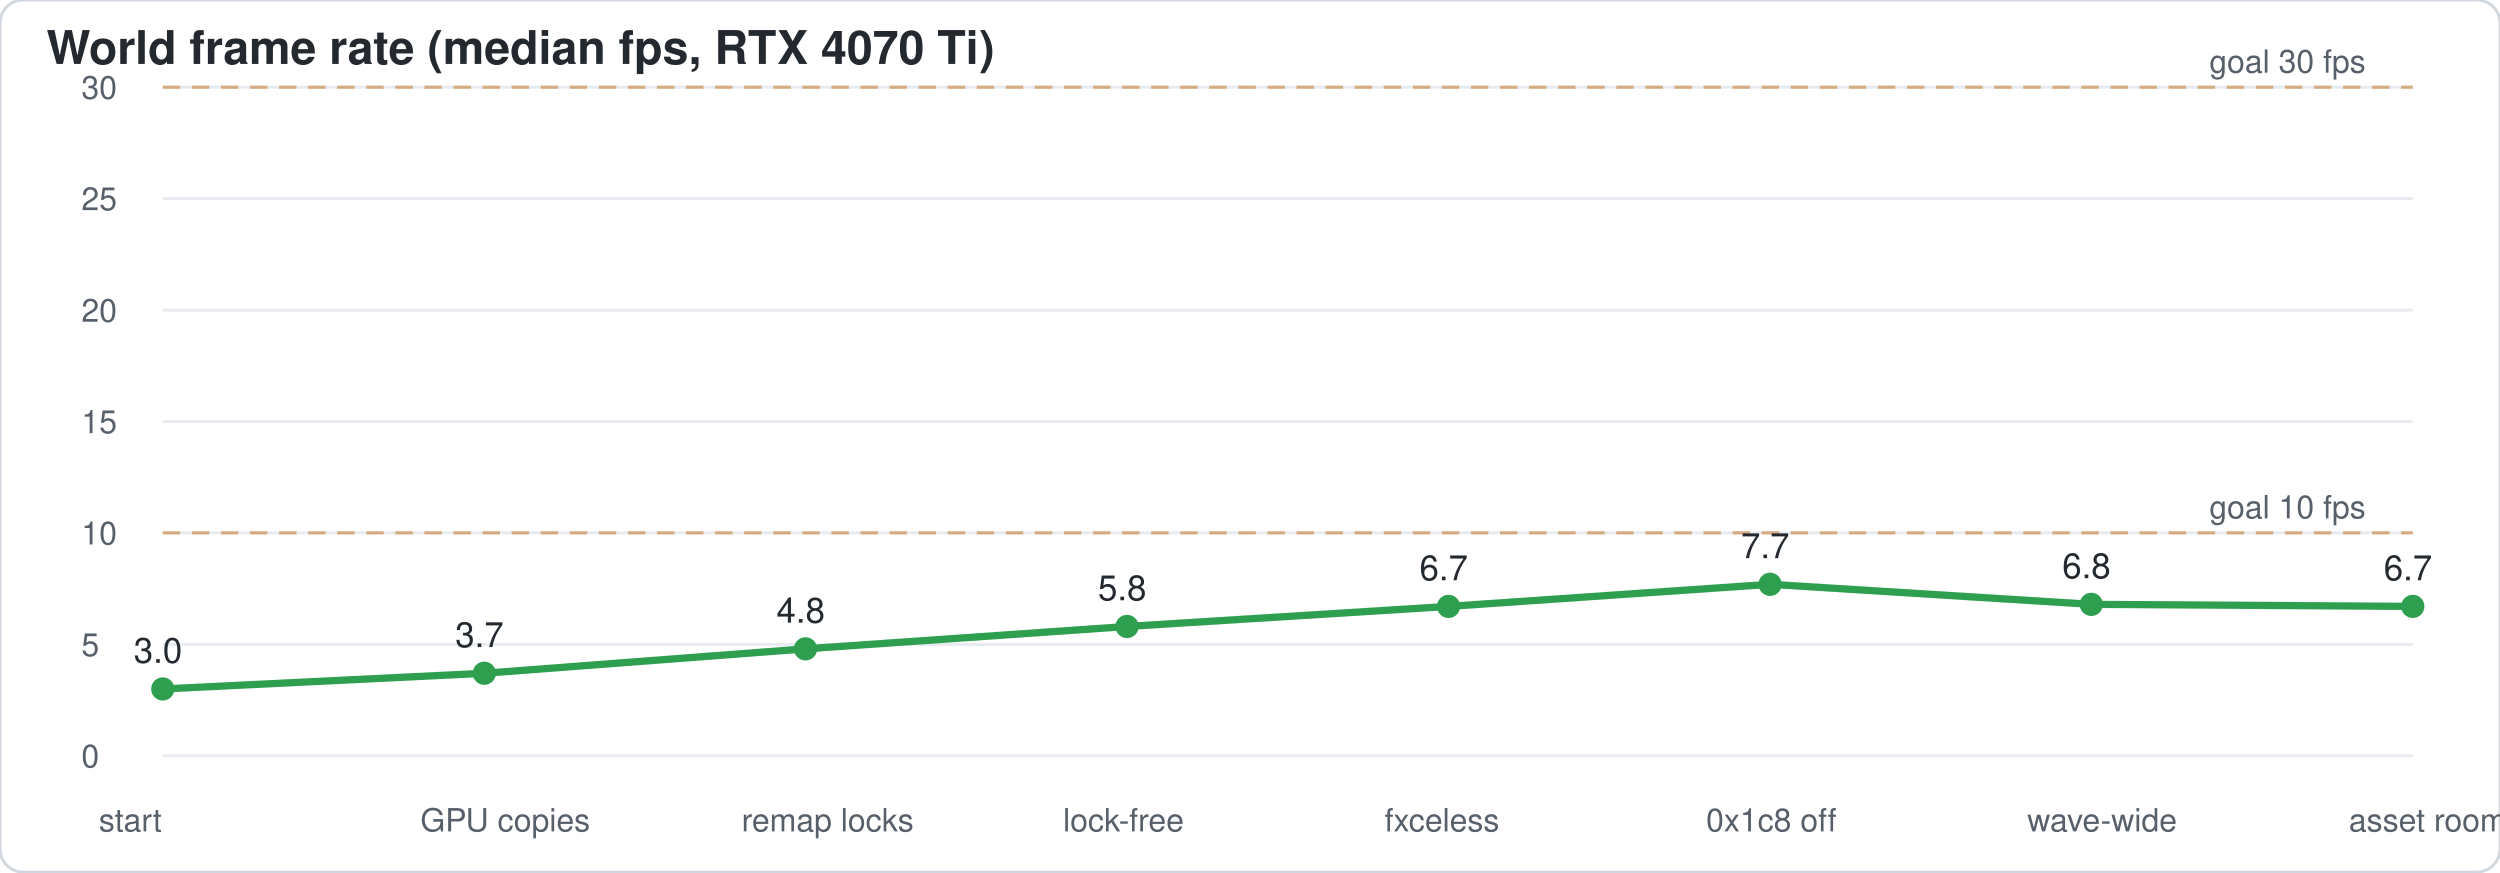
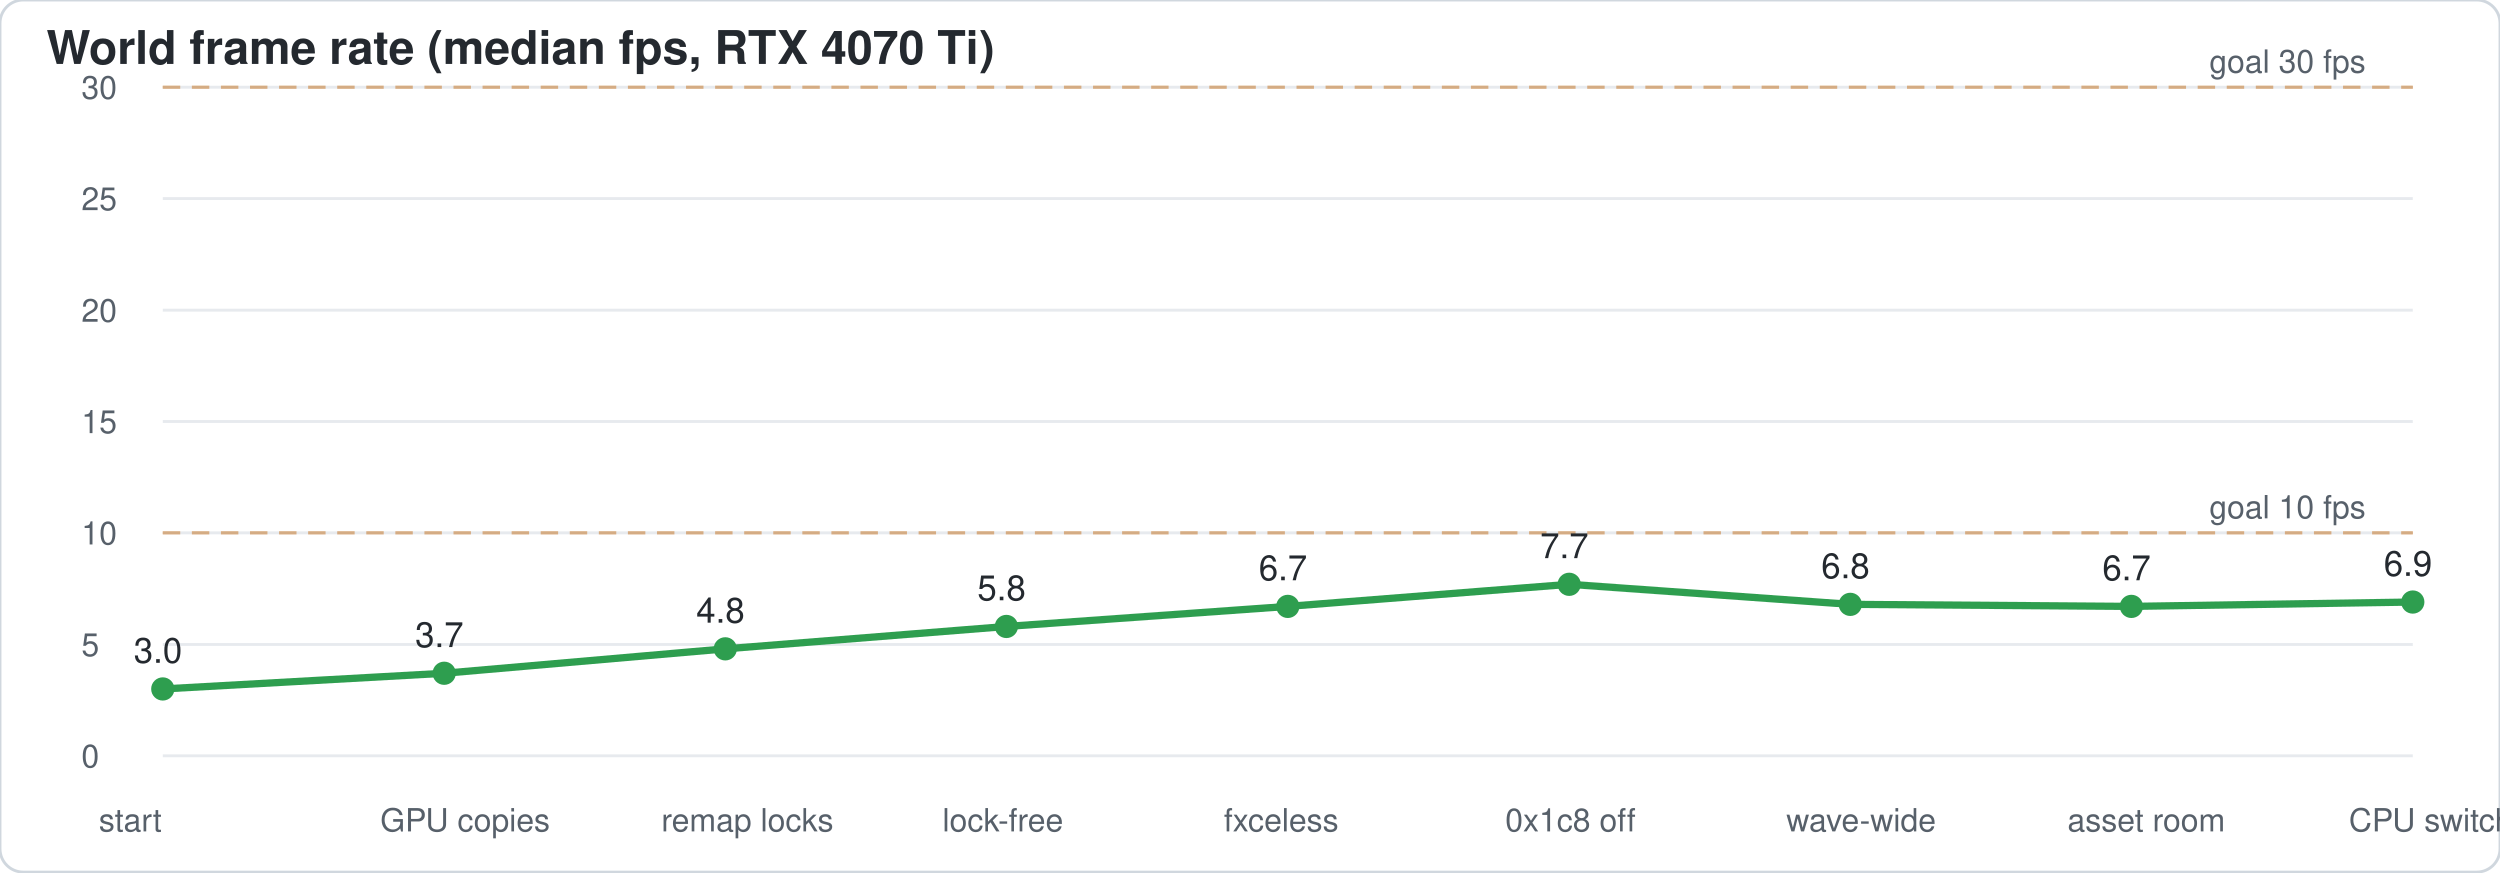
<svg xmlns="http://www.w3.org/2000/svg" width="860" height="300" viewBox="0 0 860 300" role="img" aria-label="World frame rate over time">
  <style>text{font-family:Segoe UI,Helvetica,Arial,sans-serif;font-size:12px;fill:#24292f}.t{font-size:16px;font-weight:600}.n{fill:#57606a;font-size:11px}@media (prefers-color-scheme:dark){text{fill:#e6edf3}.n{fill:#9198a1}}</style>
  <rect width="860" height="300" rx="8" fill="none" stroke="#d0d7de" />
  <text x="16" y="22" class="t">World frame rate (median fps, RTX 4070 Ti)</text>
  <line x1="56" x2="830" y1="183.3" y2="183.3" stroke="#d9822b" stroke-dasharray="6 4" />
  <text x="760" y="178.3" class="n">goal 10 fps</text>
  <line x1="56" x2="830" y1="30.0" y2="30.0" stroke="#d9822b" stroke-dasharray="6 4" />
  <text x="760" y="25.0" class="n">goal 30 fps</text>
  <text x="28" y="264.0" class="n">0</text>
  <line x1="56" x2="830" y1="260.0" y2="260.0" stroke="#d0d7de" stroke-opacity=".5" />
  <text x="28" y="225.7" class="n">5</text>
  <line x1="56" x2="830" y1="221.7" y2="221.7" stroke="#d0d7de" stroke-opacity=".5" />
  <text x="28" y="187.3" class="n">10</text>
  <line x1="56" x2="830" y1="183.3" y2="183.3" stroke="#d0d7de" stroke-opacity=".5" />
  <text x="28" y="149.0" class="n">15</text>
  <line x1="56" x2="830" y1="145.0" y2="145.0" stroke="#d0d7de" stroke-opacity=".5" />
  <text x="28" y="110.7" class="n">20</text>
  <line x1="56" x2="830" y1="106.7" y2="106.7" stroke="#d0d7de" stroke-opacity=".5" />
  <text x="28" y="72.3" class="n">25</text>
  <line x1="56" x2="830" y1="68.3" y2="68.3" stroke="#d0d7de" stroke-opacity=".5" />
  <text x="28" y="34.0" class="n">30</text>
  <line x1="56" x2="830" y1="30.0" y2="30.0" stroke="#d0d7de" stroke-opacity=".5" />
-   <path d="M56.0,237.0 L166.6,231.6 L277.1,223.2 L387.7,215.5 L498.3,208.6 L608.9,201.0 L719.4,207.9 L830.0,208.6" fill="none" stroke="#2e9e4f" stroke-width="2.5" />
+   <path d="M56.0,237.0 L152.8,231.6 L249.5,223.2 L346.2,215.5 L443.0,208.6 L539.8,201.0 L636.5,207.9 L733.2,208.6 L830.0,207.1" fill="none" stroke="#2e9e4f" stroke-width="2.5" />
  <circle cx="56.0" cy="237.0" r="4" fill="#2e9e4f" />
  <text x="46.0" y="228.0">3.0</text>
  <text x="34.0" y="286" class="n">start</text>
-   <circle cx="166.6" cy="231.6" r="4" fill="#2e9e4f" />
-   <text x="156.6" y="222.6">3.7</text>
-   <text x="144.6" y="286" class="n">GPU copies</text>
-   <circle cx="277.1" cy="223.2" r="4" fill="#2e9e4f" />
-   <text x="267.1" y="214.2">4.8</text>
-   <text x="255.1" y="286" class="n">remap locks</text>
-   <circle cx="387.7" cy="215.5" r="4" fill="#2e9e4f" />
-   <text x="377.7" y="206.5">5.8</text>
-   <text x="365.7" y="286" class="n">lock-free</text>
-   <circle cx="498.3" cy="208.6" r="4" fill="#2e9e4f" />
-   <text x="488.3" y="199.6">6.7</text>
-   <text x="476.3" y="286" class="n">fxceless</text>
-   <circle cx="608.9" cy="201.0" r="4" fill="#2e9e4f" />
-   <text x="598.9" y="192.0">7.7</text>
-   <text x="586.9" y="286" class="n">0x1c8 off</text>
-   <circle cx="719.4" cy="207.9" r="4" fill="#2e9e4f" />
-   <text x="709.4" y="198.9">6.8</text>
-   <text x="697.4" y="286" class="n">wave-wide</text>
-   <circle cx="830.0" cy="208.6" r="4" fill="#2e9e4f" />
-   <text x="820.0" y="199.6">6.7</text>
-   <text x="808.0" y="286" class="n">asset room</text>
+   <circle cx="152.8" cy="231.6" r="4" fill="#2e9e4f" />
+   <text x="142.8" y="222.6">3.7</text>
+   <text x="130.8" y="286" class="n">GPU copies</text>
+   <circle cx="249.5" cy="223.2" r="4" fill="#2e9e4f" />
+   <text x="239.5" y="214.2">4.8</text>
+   <text x="227.5" y="286" class="n">remap locks</text>
+   <circle cx="346.2" cy="215.5" r="4" fill="#2e9e4f" />
+   <text x="336.2" y="206.5">5.8</text>
+   <text x="324.2" y="286" class="n">lock-free</text>
+   <circle cx="443.0" cy="208.6" r="4" fill="#2e9e4f" />
+   <text x="433.0" y="199.6">6.7</text>
+   <text x="421.0" y="286" class="n">fxceless</text>
+   <circle cx="539.8" cy="201.0" r="4" fill="#2e9e4f" />
+   <text x="529.8" y="192.0">7.7</text>
+   <text x="517.8" y="286" class="n">0x1c8 off</text>
+   <circle cx="636.5" cy="207.9" r="4" fill="#2e9e4f" />
+   <text x="626.5" y="198.9">6.8</text>
+   <text x="614.5" y="286" class="n">wave-wide</text>
+   <circle cx="733.2" cy="208.6" r="4" fill="#2e9e4f" />
+   <text x="723.2" y="199.6">6.7</text>
+   <text x="711.2" y="286" class="n">asset room</text>
+   <circle cx="830.0" cy="207.1" r="4" fill="#2e9e4f" />
+   <text x="820.0" y="198.1">6.9</text>
+   <text x="808.0" y="286" class="n">CPU switches</text>
</svg>
